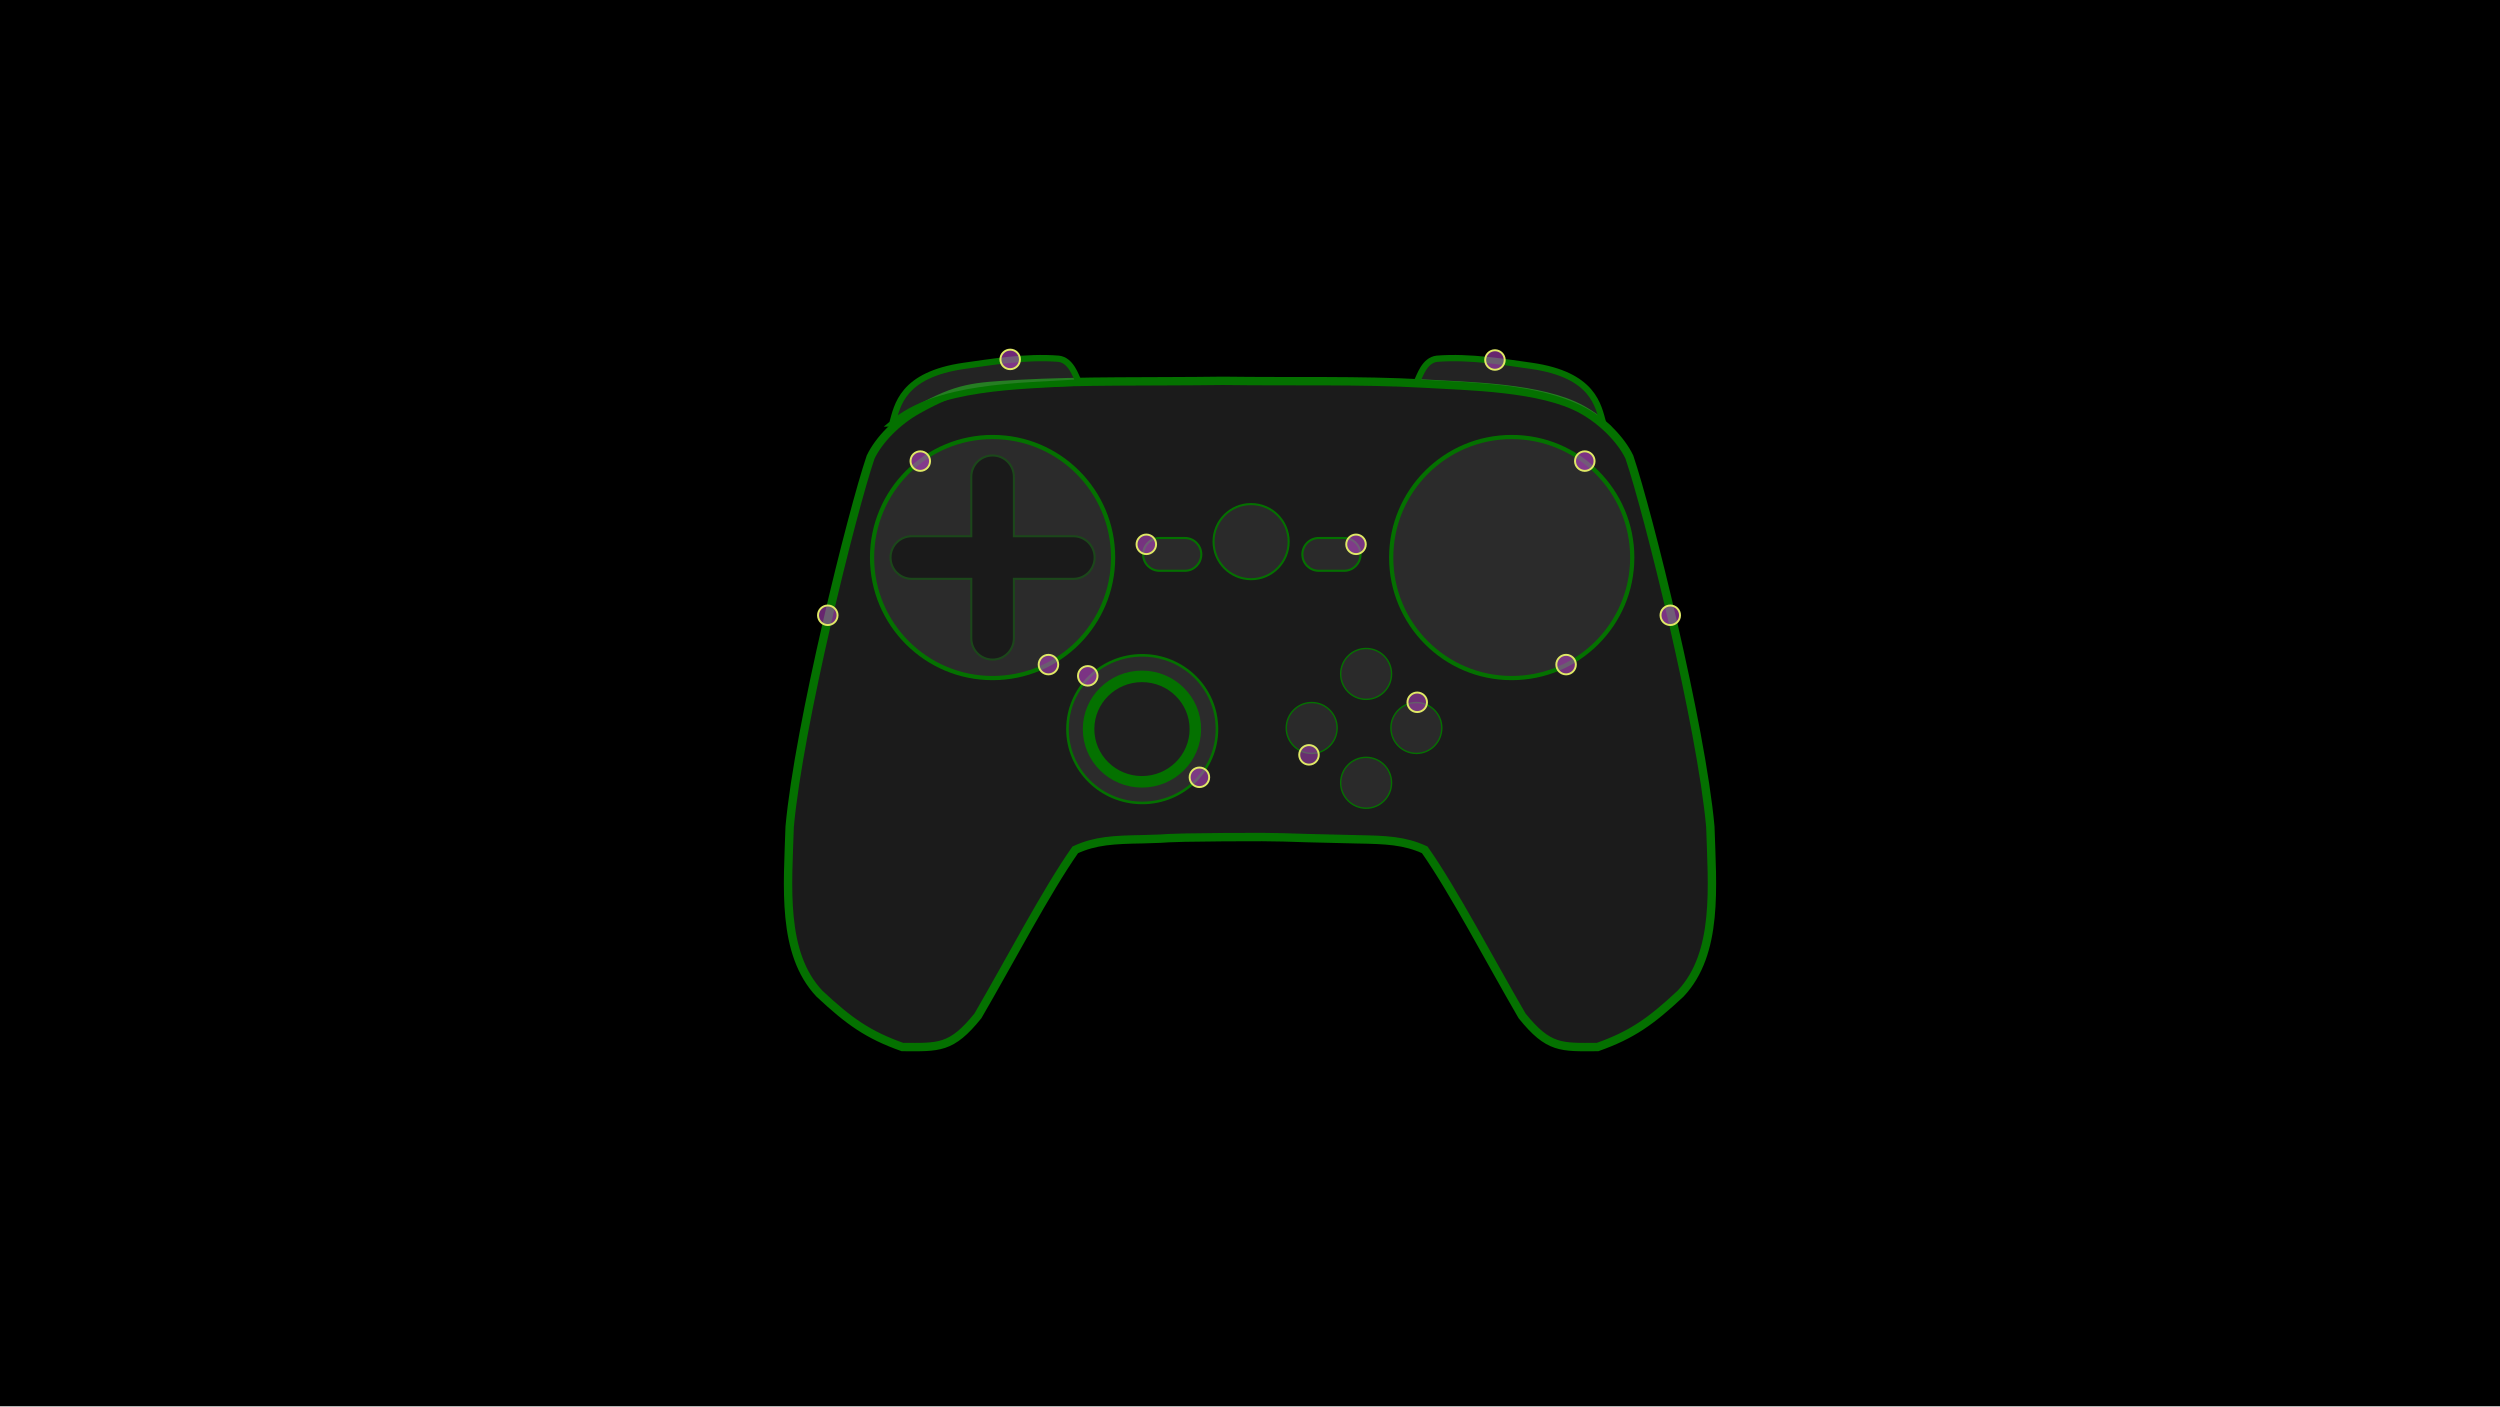
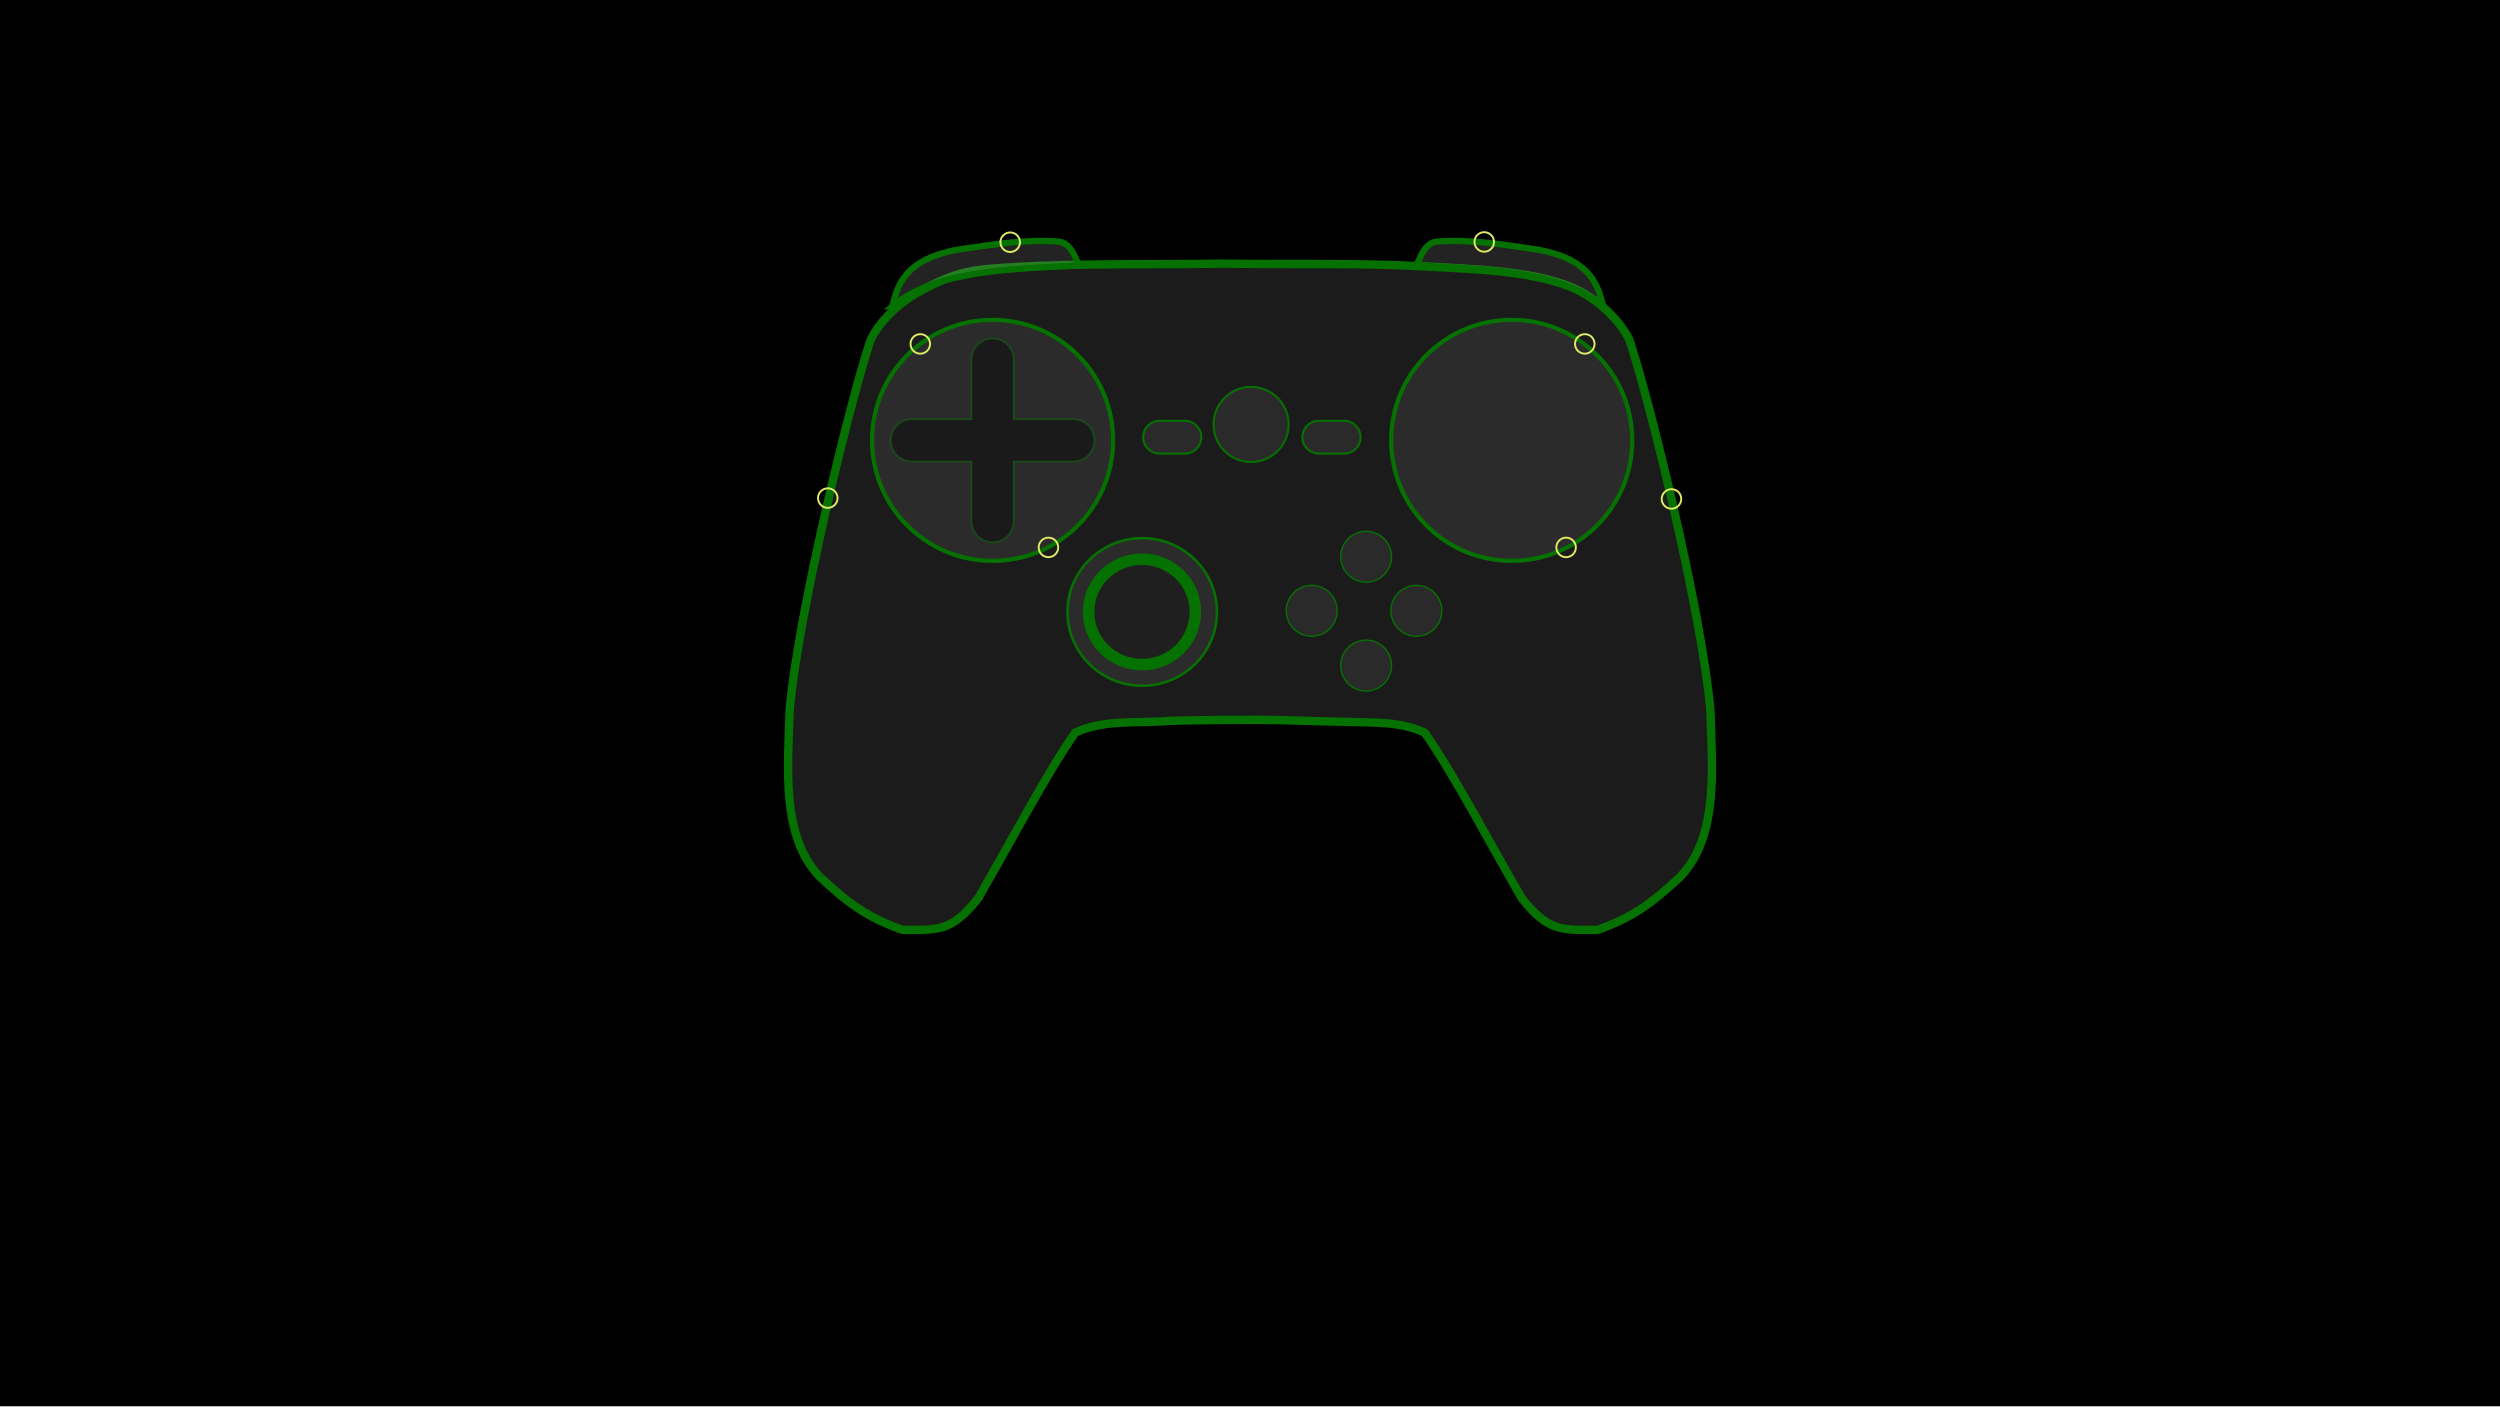
<svg xmlns="http://www.w3.org/2000/svg" width="1280" height="720" viewBox="0 0 1280 720" id="svg2" version="1.1">
  <defs id="defs4">
-     <filter style="color-interpolation-filters:sRGB" id="filter3798">
-       <feGaussianBlur id="feGaussianBlur3800" stdDeviation="5" result="result91" />
-       <feComposite id="feComposite3802" in2="result91" in="SourceGraphic" operator="over" />
-     </filter>
-     <linearGradient id="linearGradient3759">
-       <stop style="stop-color:#ffffff;stop-opacity:1;" offset="0" id="stop3761" />
-       <stop style="stop-color:#ffffff;stop-opacity:0;" offset="1" id="stop3763" />
-     </linearGradient>
-     <filter style="color-interpolation-filters:sRGB" id="filter4192">
-       <feGaussianBlur id="feGaussianBlur4194" stdDeviation="5" result="result91" />
-       <feComposite id="feComposite4196" in2="result91" in="SourceGraphic" operator="over" />
-     </filter>
-     <filter style="color-interpolation-filters:sRGB" id="filter3798-5">
-       <feGaussianBlur id="feGaussianBlur3800-8" stdDeviation="5" result="result91" />
-       <feComposite id="feComposite3802-8" in2="result91" in="SourceGraphic" operator="over" />
-     </filter>
-     <filter style="color-interpolation-filters:sRGB" id="filter3798-5-2">
-       <feGaussianBlur id="feGaussianBlur3800-8-4" stdDeviation="5" result="result91" />
-       <feComposite id="feComposite3802-8-9" in2="result91" in="SourceGraphic" operator="over" />
+     <filter style="color-interpolation-filters:sRGB;" id="filterInvert">
+       <feColorMatrix type="hueRotate" values="180" result="color1" id="feColorMatrix4564" />
+       <feColorMatrix values="-1 0 0 0 1 0 -1 0 0 1 0 0 -1 0 1 -0.21 -0.72 -0.07 2 0 " result="color2" id="feColorMatrix4566" />
    </filter>
  </defs>
  <g id="layer2">
    <rect id="background" width="1280" height="720" x="0" y="0" style="display:inline;opacity:1;vector-effect:none;fill:#000000;fill-opacity:1;stroke-width:1.351;stroke-linecap:butt;stroke-linejoin:miter;stroke-miterlimit:4;stroke-dasharray:none;stroke-dashoffset:0;stroke-opacity:1" />
  </g>
  <g id="layer1" transform="translate(-240.2405,-88.63652)" style="display:inline;opacity:0.689">
-     <g id="g1094" transform="matrix(1.351158,0,0,1.351158,15.17479,-238.6115)">
+     <g id="g1094" transform="matrix(1.351158,0,0,1.351158,15.17479,-298.6115)">
      <path id="path4166-6" d="m 629.562,386.508 c -25.953,0.367 -53.06,-0.138 -77.069,1.203 -17.007,1.023 -22.686,1.149 -38.05,9.681 -7.818,4.342 -14.748,11.339 -17.954,17.984 -7.101,20.891 -27.242,101.883 -30.687,140.114 -0.697,22.515 -3.191,47.868 11.265,63.221 11.247,10.515 18.399,15.601 31.449,20.243 13.791,0.06 18.537,0.718 28.633,-11.823 12.361,-21.263 25.938,-47.323 36.877,-62.899 7.616,-3.508 14.628,-3.828 25.641,-4.019 13.936,-0.307 2.082,-0.539 30.657,-0.792 0.035,-2e-4 0.024,2.1e-4 0.059,0 27.244,-0.154 15.563,0.101 50.43,0.821 11.012,0.191 18.024,0.482 25.641,3.99 10.939,15.576 24.516,41.636 36.877,62.899 10.096,12.54 14.842,11.883 28.633,11.823 13.05,-4.641 20.202,-9.727 31.449,-20.243 14.456,-15.354 11.962,-40.706 11.265,-63.221 -3.444,-38.231 -23.585,-119.223 -30.687,-140.114 -3.206,-6.645 -10.136,-13.642 -17.954,-17.984 -15.364,-8.532 -43.164,-8.834 -60.17,-9.857 -24.003,-1.345 -49.57,-0.664 -75.484,-1.027 -0.277,-0.004 -0.545,0.004 -0.821,0 z" style="fill:#ffffff;fill-opacity:0.153;fill-rule:evenodd;stroke:#06a400;stroke-width:3.173;stroke-linecap:butt;stroke-linejoin:miter;stroke-miterlimit:4;stroke-dasharray:none;stroke-opacity:1" />
      <circle r="45.67" cy="453.469" cx="739.416" id="RPAD" style="color:#000000;display:inline;overflow:visible;visibility:visible;opacity:1;fill:#ffffff;fill-opacity:0.106;fill-rule:evenodd;stroke:#06a400;stroke-width:1.596;stroke-linecap:butt;stroke-linejoin:miter;stroke-miterlimit:4;stroke-dasharray:none;stroke-dashoffset:0;stroke-opacity:1;marker:none;enable-background:accumulate" />
      <circle r="14.231" cy="447.443" cx="640.656" id="C" style="color:#000000;display:inline;overflow:visible;visibility:visible;opacity:1;fill:#ffffff;fill-opacity:0.105;fill-rule:evenodd;stroke:#06a400;stroke-width:0.777;stroke-linecap:butt;stroke-linejoin:miter;stroke-miterlimit:4;stroke-dasharray:none;stroke-dashoffset:0;stroke-opacity:1;marker:none;enable-background:accumulate" />
      <rect ry="6.21" y="446.068" x="660.089" height="12.42" width="22.036" id="rect4172" style="color:#000000;display:inline;overflow:visible;visibility:visible;opacity:1;fill:#ffffff;fill-opacity:0.105;fill-rule:evenodd;stroke:#06a400;stroke-width:0.793;stroke-linecap:butt;stroke-linejoin:miter;stroke-miterlimit:4;stroke-dasharray:none;stroke-dashoffset:0;stroke-opacity:1;marker:none;enable-background:accumulate" />
      <rect transform="scale(-1,1)" ry="6.21" y="446.068" x="-621.781" height="12.42" width="22.036" id="rect4172-1" style="color:#000000;display:inline;overflow:visible;visibility:visible;opacity:1;fill:#ffffff;fill-opacity:0.105;fill-rule:evenodd;stroke:#06a400;stroke-width:0.793;stroke-linecap:butt;stroke-linejoin:miter;stroke-miterlimit:4;stroke-dasharray:none;stroke-dashoffset:0;stroke-opacity:1;marker:none;enable-background:accumulate" />
      <circle style="color:#000000;display:inline;overflow:visible;visibility:visible;opacity:1;fill:#ffffff;fill-opacity:0.106;fill-rule:evenodd;stroke:#06a400;stroke-width:1.596;stroke-linecap:butt;stroke-linejoin:miter;stroke-miterlimit:4;stroke-dasharray:none;stroke-dashoffset:0;stroke-opacity:1;marker:none;enable-background:accumulate" id="circle4232" cx="542.696" cy="453.469" r="45.67" />
      <path id="rect4249" d="m 542.696,414.797 c -4.473,0 -8.074,3.601 -8.074,8.074 v 22.523 h -22.522 c -4.473,0 -8.074,3.6 -8.074,8.074 0,4.473 3.601,8.074 8.074,8.074 h 22.522 v 22.523 c 0,4.473 3.601,8.074 8.074,8.074 4.473,0 8.074,-3.6 8.074,-8.074 v -22.523 h 22.522 c 4.473,0 8.074,-3.601 8.074,-8.074 0,-4.473 -3.601,-8.074 -8.074,-8.074 H 550.77 V 422.871 c 0,-4.473 -3.601,-8.074 -8.074,-8.074 z" style="color:#000000;display:inline;overflow:visible;visibility:visible;opacity:0.399;fill:#000000;fill-opacity:1;fill-rule:evenodd;stroke:#06a400;stroke-width:0.793;stroke-linecap:butt;stroke-linejoin:miter;stroke-miterlimit:4;stroke-dasharray:none;stroke-dashoffset:0;stroke-opacity:1;marker:none;enable-background:accumulate" />
      <g transform="translate(0,10)" id="g941">
        <path style="color:#000000;display:inline;overflow:visible;visibility:visible;opacity:1;fill:#ffffff;fill-opacity:0.106;fill-rule:evenodd;stroke:#06a400;stroke-width:0.984;stroke-linecap:butt;stroke-linejoin:miter;stroke-miterlimit:4;stroke-dasharray:none;stroke-dashoffset:0;stroke-opacity:1;marker:none;enable-background:accumulate" d="m 627.721,508.492 a 28.32,27.966 0 0 1 -28.32,27.966 28.32,27.966 0 0 1 -28.32,-27.966 28.32,27.966 0 0 1 28.32,-27.966 28.32,27.966 0 0 1 28.32,27.966 z" id="path4168-1" />
        <ellipse style="color:#000000;display:inline;overflow:visible;visibility:visible;opacity:1;fill:#000000;fill-opacity:0.275;fill-rule:evenodd;stroke:#06a400;stroke-width:4.366;stroke-linecap:butt;stroke-linejoin:miter;stroke-miterlimit:4;stroke-dasharray:none;stroke-dashoffset:0;stroke-opacity:1;marker:none;enable-background:accumulate" id="path4168-1-2" cx="599.302" cy="508.476" rx="20.23" ry="19.977" />
      </g>
      <path id="RB" d="m 774.093,402.689 c -1.904,-6.809 -3.642,-18.466 -27.197,-21.859 -9.778,-1.355 -23.239,-3.694 -35.838,-2.691 -4.678,0.565 -6.441,6.34 -7.656,9.011 22.897,1.458 53.823,1.22 70.692,15.539 z" style="fill:#ffffff;fill-opacity:0.197;fill-rule:evenodd;stroke:#06a400;stroke-width:2.38;stroke-linecap:butt;stroke-linejoin:miter;stroke-miterlimit:4;stroke-dasharray:none;stroke-opacity:1" />
      <path LT="path4420-4" id="LB" d="m 504.69,402.689 c 1.904,-6.809 3.642,-18.466 27.197,-21.859 9.777,-1.355 23.239,-3.694 35.838,-2.691 4.678,0.565 6.441,6.34 7.656,9.011 -22.897,1.458 -53.823,1.22 -70.692,15.539 z" style="fill:#ffffff;fill-opacity:0.197;fill-rule:evenodd;stroke:#06a400;stroke-width:2.38;stroke-linecap:butt;stroke-linejoin:miter;stroke-miterlimit:4;stroke-dasharray:none;stroke-opacity:1" />
      <circle r="9.64" cx="684.242" cy="497.572" id="path4170-0" style="color:#000000;display:inline;overflow:visible;visibility:visible;opacity:1;fill:#ffffff;fill-opacity:0.105;fill-rule:evenodd;stroke:#06a400;stroke-width:0.527;stroke-linecap:butt;stroke-linejoin:miter;stroke-miterlimit:4;stroke-dasharray:none;stroke-dashoffset:0;stroke-opacity:1;marker:none;enable-background:accumulate" />
      <circle r="9.64" cx="663.618" cy="518.055" id="path4170-0-8-4" style="color:#000000;display:inline;overflow:visible;visibility:visible;opacity:1;fill:#ffffff;fill-opacity:0.105;fill-rule:evenodd;stroke:#06a400;stroke-width:0.527;stroke-linecap:butt;stroke-linejoin:miter;stroke-miterlimit:4;stroke-dasharray:none;stroke-dashoffset:0;stroke-opacity:1;marker:none;enable-background:accumulate" />
      <circle r="9.64" cx="684.242" cy="538.822" id="path4170-0-8" style="color:#000000;display:inline;overflow:visible;visibility:visible;opacity:1;fill:#ffffff;fill-opacity:0.105;fill-rule:evenodd;stroke:#06a400;stroke-width:0.527;stroke-linecap:butt;stroke-linejoin:miter;stroke-miterlimit:4;stroke-dasharray:none;stroke-dashoffset:0;stroke-opacity:1;marker:none;enable-background:accumulate" />
      <circle r="9.64" cx="703.28" cy="518.055" id="path4170-0-8-4-6" style="color:#000000;display:inline;overflow:visible;visibility:visible;opacity:1;fill:#ffffff;fill-opacity:0.105;fill-rule:evenodd;stroke:#06a400;stroke-width:0.527;stroke-linecap:butt;stroke-linejoin:miter;stroke-miterlimit:4;stroke-dasharray:none;stroke-dashoffset:0;stroke-opacity:1;marker:none;enable-background:accumulate" />
      <g transform="matrix(0.7932516,0,0,0.7932516,284.5582,-64.15578)" id="g4196">
        <path style="opacity:0;fill:#000000;fill-opacity:0.137;fill-rule:evenodd;stroke:#000000;stroke-width:7.108px;stroke-linecap:butt;stroke-linejoin:miter;stroke-opacity:0.286" d="m 390.633,648.816 c -11.79,-4.487 -85.692,-15.798 -102.138,-17.144 -17.907,8.568 -28.074,22.583 -29.827,42.52 l 0.635,47.597 c -0.559,14.598 4.674,40.284 23.798,44.741 l 116.136,-13.327 c 12.126,-5.502 10.145,-8.915 6.346,-12.058 -10.815,-8.852 -23.79,-28.699 -23.164,-39.347 0.503,-14.433 1.575,-25.116 19.696,-38.587 4.019,-2.301 -1.131,-9.937 -11.482,-14.394 z" id="LGRIP" />
        <path style="opacity:0;fill:#000000;fill-opacity:0.137;fill-rule:evenodd;stroke:#000000;stroke-width:7.108px;stroke-linecap:butt;stroke-linejoin:miter;stroke-opacity:0.286" d="m 504.506,648.816 c 11.79,-4.487 85.692,-15.798 102.138,-17.144 17.907,8.568 28.074,22.583 29.827,42.52 l -0.635,47.597 c 0.559,14.598 -4.674,40.284 -23.798,44.741 L 495.903,753.202 c -12.126,-5.502 -10.145,-8.915 -6.346,-12.058 10.815,-8.852 23.79,-28.699 23.164,-39.347 -0.503,-14.433 -1.575,-25.116 -19.696,-38.587 -4.019,-2.301 1.131,-9.937 11.482,-14.394 z" id="RGRIP" />
      </g>
    </g>
  </g>
  <g id="root" style="display:inline">
-     <text id="label_template" style="font-size:22px;font-family:'Ubuntu Mono';fill:#00ff00" width="12" height="14" x="25.788" y="-134.826">
+     <text id="label_template" style="font-size:22px;font-family:'Ubuntu Mono';fill:#ffffff" width="12" height="14" x="-4.287" y="-18.285">
      <tspan style="font-style:normal;font-variant:normal;font-weight:normal;font-stretch:normal;font-size:37.333px;font-family:'DejaVu Sans Mono';-inkscape-font-specification:'DejaVu Sans Mono'" id="tspan4524">X</tspan>
    </text>
-     <g style="display:inline" id="markers_abxy">
-       <circle r="5" cy="359.577" cx="725.619" id="path4586-1" style="color:#000000;clip-rule:nonzero;display:inline;overflow:visible;visibility:visible;opacity:1;isolation:auto;mix-blend-mode:normal;color-interpolation:sRGB;color-interpolation-filters:linearRGB;solid-color:#000000;solid-opacity:1;vector-effect:none;fill:#ce4adf;fill-opacity:0.471;fill-rule:evenodd;stroke:#e0e966;stroke-width:1;stroke-linecap:butt;stroke-linejoin:miter;stroke-miterlimit:4;stroke-dasharray:none;stroke-dashoffset:0;stroke-opacity:1;color-rendering:auto;image-rendering:auto;shape-rendering:auto;text-rendering:auto;enable-background:accumulate" />
-       <circle r="5" cy="386.483" cx="670.201" id="path4586-5-27" style="color:#000000;clip-rule:nonzero;display:inline;overflow:visible;visibility:visible;opacity:1;isolation:auto;mix-blend-mode:normal;color-interpolation:sRGB;color-interpolation-filters:linearRGB;solid-color:#000000;solid-opacity:1;vector-effect:none;fill:#ce4adf;fill-opacity:0.434;fill-rule:evenodd;stroke:#e0e966;stroke-width:1;stroke-linecap:butt;stroke-linejoin:miter;stroke-miterlimit:4;stroke-dasharray:none;stroke-dashoffset:0;stroke-opacity:1;color-rendering:auto;image-rendering:auto;shape-rendering:auto;text-rendering:auto;enable-background:accumulate" />
+     <g style="display:inline;opacity:0" id="markers_abxy">
+       <circle r="5" cy="299.577" cx="725.619" id="path4586-1" style="color:#000000;clip-rule:nonzero;display:inline;overflow:visible;visibility:visible;opacity:1;isolation:auto;mix-blend-mode:normal;color-interpolation:sRGB;color-interpolation-filters:linearRGB;solid-color:#000000;solid-opacity:1;vector-effect:none;fill:#000000;fill-opacity:0;fill-rule:evenodd;stroke:#e0e966;stroke-width:1;stroke-linecap:butt;stroke-linejoin:miter;stroke-miterlimit:4;stroke-dasharray:none;stroke-dashoffset:0;stroke-opacity:1;color-rendering:auto;image-rendering:auto;shape-rendering:auto;text-rendering:auto;enable-background:accumulate" />
+       <circle r="5" cy="326.483" cx="670.201" id="path4586-5-27" style="color:#000000;clip-rule:nonzero;display:inline;overflow:visible;visibility:visible;opacity:1;isolation:auto;mix-blend-mode:normal;color-interpolation:sRGB;color-interpolation-filters:linearRGB;solid-color:#000000;solid-opacity:1;vector-effect:none;fill:#000000;fill-opacity:0.182;fill-rule:evenodd;stroke:#e0e966;stroke-width:1;stroke-linecap:butt;stroke-linejoin:miter;stroke-miterlimit:4;stroke-dasharray:none;stroke-dashoffset:0;stroke-opacity:1;color-rendering:auto;image-rendering:auto;shape-rendering:auto;text-rendering:auto;enable-background:accumulate" />
    </g>
    <g id="markers_left">
-       <circle r="5" cy="184.013" cx="517.22" id="path4586" style="color:#000000;clip-rule:nonzero;display:inline;overflow:visible;visibility:visible;opacity:1;isolation:auto;mix-blend-mode:normal;color-interpolation:sRGB;color-interpolation-filters:linearRGB;solid-color:#000000;solid-opacity:1;vector-effect:none;fill:#ce4adf;fill-opacity:0.537;fill-rule:evenodd;stroke:#e0e966;stroke-width:1;stroke-linecap:butt;stroke-linejoin:miter;stroke-miterlimit:4;stroke-dasharray:none;stroke-dashoffset:0;stroke-opacity:1;color-rendering:auto;image-rendering:auto;shape-rendering:auto;text-rendering:auto;enable-background:accumulate" />
-       <circle r="5" cy="315.021" cx="423.826" id="path4586-5" style="color:#000000;clip-rule:nonzero;display:inline;overflow:visible;visibility:visible;opacity:1;isolation:auto;mix-blend-mode:normal;color-interpolation:sRGB;color-interpolation-filters:linearRGB;solid-color:#000000;solid-opacity:1;vector-effect:none;fill:#ce4adf;fill-opacity:0.5;fill-rule:evenodd;stroke:#e0e966;stroke-width:1;stroke-linecap:butt;stroke-linejoin:miter;stroke-miterlimit:4;stroke-dasharray:none;stroke-dashoffset:0;stroke-opacity:1;color-rendering:auto;image-rendering:auto;shape-rendering:auto;text-rendering:auto;enable-background:accumulate" />
+       <circle r="5" cy="124.013" cx="517.22" id="path4586" style="color:#000000;clip-rule:nonzero;display:inline;overflow:visible;visibility:visible;opacity:1;isolation:auto;mix-blend-mode:normal;color-interpolation:sRGB;color-interpolation-filters:linearRGB;solid-color:#000000;solid-opacity:1;vector-effect:none;fill:#000000;fill-opacity:0.0;fill-rule:evenodd;stroke:#e0e966;stroke-width:1;stroke-linecap:butt;stroke-linejoin:miter;stroke-miterlimit:4;stroke-dasharray:none;stroke-dashoffset:0;stroke-opacity:1;color-rendering:auto;image-rendering:auto;shape-rendering:auto;text-rendering:auto;enable-background:accumulate" />
+       <circle r="5" cy="255.021" cx="423.826" id="path4586-5" style="color:#000000;clip-rule:nonzero;display:inline;overflow:visible;visibility:visible;opacity:1;isolation:auto;mix-blend-mode:normal;color-interpolation:sRGB;color-interpolation-filters:linearRGB;solid-color:#000000;solid-opacity:1;vector-effect:none;fill:#000000;fill-opacity:0.0;fill-rule:evenodd;stroke:#e0e966;stroke-width:1;stroke-linecap:butt;stroke-linejoin:miter;stroke-miterlimit:4;stroke-dasharray:none;stroke-dashoffset:0;stroke-opacity:1;color-rendering:auto;image-rendering:auto;shape-rendering:auto;text-rendering:auto;enable-background:accumulate" />
    </g>
    <g style="display:inline" id="markers_right">
-       <circle r="5" cy="315.021" cx="855.179" id="path4586-9" style="color:#000000;clip-rule:nonzero;display:inline;overflow:visible;visibility:visible;opacity:1;isolation:auto;mix-blend-mode:normal;color-interpolation:sRGB;color-interpolation-filters:linearRGB;solid-color:#000000;solid-opacity:1;vector-effect:none;fill:#ce4adf;fill-opacity:0.537;fill-rule:evenodd;stroke:#e0e966;stroke-width:1;stroke-linecap:butt;stroke-linejoin:miter;stroke-miterlimit:4;stroke-dasharray:none;stroke-dashoffset:0;stroke-opacity:1;color-rendering:auto;image-rendering:auto;shape-rendering:auto;text-rendering:auto;enable-background:accumulate" />
-       <circle r="5" cy="184.322" cx="765.415" id="path4586-5-3" style="color:#000000;clip-rule:nonzero;display:inline;overflow:visible;visibility:visible;opacity:1;isolation:auto;mix-blend-mode:normal;color-interpolation:sRGB;color-interpolation-filters:linearRGB;solid-color:#000000;solid-opacity:1;vector-effect:none;fill:#ce4adf;fill-opacity:0.5;fill-rule:evenodd;stroke:#e0e966;stroke-width:1;stroke-linecap:butt;stroke-linejoin:miter;stroke-miterlimit:4;stroke-dasharray:none;stroke-dashoffset:0;stroke-opacity:1;color-rendering:auto;image-rendering:auto;shape-rendering:auto;text-rendering:auto;enable-background:accumulate" />
+       <circle r="5" cy="123.879" cx="759.924" id="path4586-9" style="color:#000000;clip-rule:nonzero;display:inline;overflow:visible;visibility:visible;opacity:1;isolation:auto;mix-blend-mode:normal;color-interpolation:sRGB;color-interpolation-filters:linearRGB;solid-color:#000000;solid-opacity:1;vector-effect:none;fill:#000000;fill-opacity:0.0;fill-rule:evenodd;stroke:#e0e966;stroke-width:1;stroke-linecap:butt;stroke-linejoin:miter;stroke-miterlimit:4;stroke-dasharray:none;stroke-dashoffset:0;stroke-opacity:1;color-rendering:auto;image-rendering:auto;shape-rendering:auto;text-rendering:auto;enable-background:accumulate" />
+       <circle r="5" cy="255.464" cx="855.797" id="path4586-5-3" style="color:#000000;clip-rule:nonzero;display:inline;overflow:visible;visibility:visible;opacity:1;isolation:auto;mix-blend-mode:normal;color-interpolation:sRGB;color-interpolation-filters:linearRGB;solid-color:#000000;solid-opacity:1;vector-effect:none;fill:#000000;fill-opacity:0.0;fill-rule:evenodd;stroke:#e0e966;stroke-width:1;stroke-linecap:butt;stroke-linejoin:miter;stroke-miterlimit:4;stroke-dasharray:none;stroke-dashoffset:0;stroke-opacity:1;color-rendering:auto;image-rendering:auto;shape-rendering:auto;text-rendering:auto;enable-background:accumulate" />
    </g>
-     <g style="display:inline" id="markers_bcs">
-       <circle r="5" cy="278.694" cx="694.276" id="path4586-56" style="color:#000000;clip-rule:nonzero;display:inline;overflow:visible;visibility:visible;opacity:1;isolation:auto;mix-blend-mode:normal;color-interpolation:sRGB;color-interpolation-filters:linearRGB;solid-color:#000000;solid-opacity:1;vector-effect:none;fill:#ce4adf;fill-opacity:0.525;fill-rule:evenodd;stroke:#e0e966;stroke-width:1;stroke-linecap:butt;stroke-linejoin:miter;stroke-miterlimit:4;stroke-dasharray:none;stroke-dashoffset:0;stroke-opacity:1;color-rendering:auto;image-rendering:auto;shape-rendering:auto;text-rendering:auto;enable-background:accumulate" />
-       <circle r="5" cy="278.694" cx="586.915" id="path4586-5-2" style="color:#000000;clip-rule:nonzero;display:inline;overflow:visible;visibility:visible;opacity:1;isolation:auto;mix-blend-mode:normal;color-interpolation:sRGB;color-interpolation-filters:linearRGB;solid-color:#000000;solid-opacity:1;vector-effect:none;fill:#ce4adf;fill-opacity:0.512;fill-rule:evenodd;stroke:#e0e966;stroke-width:1;stroke-linecap:butt;stroke-linejoin:miter;stroke-miterlimit:4;stroke-dasharray:none;stroke-dashoffset:0;stroke-opacity:1;color-rendering:auto;image-rendering:auto;shape-rendering:auto;text-rendering:auto;enable-background:accumulate" />
+     <g style="display:inline;opacity:0" id="markers_bcs">
+       <circle r="5" cy="218.694" cx="694.276" id="path4586-56" style="color:#000000;clip-rule:nonzero;display:inline;overflow:visible;visibility:visible;opacity:1;isolation:auto;mix-blend-mode:normal;color-interpolation:sRGB;color-interpolation-filters:linearRGB;solid-color:#000000;solid-opacity:1;vector-effect:none;fill:#000000;fill-opacity:0.025;fill-rule:evenodd;stroke:#e0e966;stroke-width:1;stroke-linecap:butt;stroke-linejoin:miter;stroke-miterlimit:4;stroke-dasharray:none;stroke-dashoffset:0;stroke-opacity:1;color-rendering:auto;image-rendering:auto;shape-rendering:auto;text-rendering:auto;enable-background:accumulate" />
+       <circle r="5" cy="218.694" cx="586.915" id="path4586-5-2" style="color:#000000;clip-rule:nonzero;display:inline;overflow:visible;visibility:visible;opacity:1;isolation:auto;mix-blend-mode:normal;color-interpolation:sRGB;color-interpolation-filters:linearRGB;solid-color:#000000;solid-opacity:1;vector-effect:none;fill:#000000;fill-opacity:0.012;fill-rule:evenodd;stroke:#e0e966;stroke-width:1;stroke-linecap:butt;stroke-linejoin:miter;stroke-miterlimit:4;stroke-dasharray:none;stroke-dashoffset:0;stroke-opacity:1;color-rendering:auto;image-rendering:auto;shape-rendering:auto;text-rendering:auto;enable-background:accumulate" />
    </g>
-     <g style="display:inline" id="markers_stick">
-       <circle r="5" cy="346.036" cx="556.935" id="path4586-9-0" style="color:#000000;clip-rule:nonzero;display:inline;overflow:visible;visibility:visible;opacity:1;isolation:auto;mix-blend-mode:normal;color-interpolation:sRGB;color-interpolation-filters:linearRGB;solid-color:#000000;solid-opacity:1;vector-effect:none;fill:#ce4adf;fill-opacity:0.537;fill-rule:evenodd;stroke:#e0e966;stroke-width:1;stroke-linecap:butt;stroke-linejoin:miter;stroke-miterlimit:4;stroke-dasharray:none;stroke-dashoffset:0;stroke-opacity:1;color-rendering:auto;image-rendering:auto;shape-rendering:auto;text-rendering:auto;enable-background:accumulate" />
-       <circle r="5" cy="397.981" cx="614.1" id="path4586-5-3-6" style="color:#000000;clip-rule:nonzero;display:inline;overflow:visible;visibility:visible;opacity:1;isolation:auto;mix-blend-mode:normal;color-interpolation:sRGB;color-interpolation-filters:linearRGB;solid-color:#000000;solid-opacity:1;vector-effect:none;fill:#ce4adf;fill-opacity:0.5;fill-rule:evenodd;stroke:#e0e966;stroke-width:1;stroke-linecap:butt;stroke-linejoin:miter;stroke-miterlimit:4;stroke-dasharray:none;stroke-dashoffset:0;stroke-opacity:1;color-rendering:auto;image-rendering:auto;shape-rendering:auto;text-rendering:auto;enable-background:accumulate" />
+     <g style="display:inline;opacity:0" id="markers_stick">
+       <circle r="5" cy="338.354" cx="613.013" id="path4586-9-0" style="color:#000000;clip-rule:nonzero;display:inline;overflow:visible;visibility:visible;opacity:1;isolation:auto;mix-blend-mode:normal;color-interpolation:sRGB;color-interpolation-filters:linearRGB;solid-color:#000000;solid-opacity:1;vector-effect:none;fill:#000000;fill-opacity:0;fill-rule:evenodd;stroke:#e0e966;stroke-width:1;stroke-linecap:butt;stroke-linejoin:miter;stroke-miterlimit:4;stroke-dasharray:none;stroke-dashoffset:0;stroke-opacity:1;color-rendering:auto;image-rendering:auto;shape-rendering:auto;text-rendering:auto;enable-background:accumulate" />
+       <circle r="5" cy="287.229" cx="557.083" id="path4586-5-3-6" style="color:#000000;clip-rule:nonzero;display:inline;overflow:visible;visibility:visible;opacity:1;isolation:auto;mix-blend-mode:normal;color-interpolation:sRGB;color-interpolation-filters:linearRGB;solid-color:#000000;solid-opacity:1;vector-effect:none;fill:#000000;fill-opacity:0;fill-rule:evenodd;stroke:#e0e966;stroke-width:1;stroke-linecap:butt;stroke-linejoin:miter;stroke-miterlimit:4;stroke-dasharray:none;stroke-dashoffset:0;stroke-opacity:1;color-rendering:auto;image-rendering:auto;shape-rendering:auto;text-rendering:auto;enable-background:accumulate" />
    </g>
    <g style="display:inline" id="markers_lpad">
-       <circle r="5" cy="236.086" cx="471.189" id="path4586-6" style="color:#000000;clip-rule:nonzero;display:inline;overflow:visible;visibility:visible;opacity:1;isolation:auto;mix-blend-mode:normal;color-interpolation:sRGB;color-interpolation-filters:linearRGB;solid-color:#000000;solid-opacity:1;vector-effect:none;fill:#ce4adf;fill-opacity:0.537;fill-rule:evenodd;stroke:#e0e966;stroke-width:1;stroke-linecap:butt;stroke-linejoin:miter;stroke-miterlimit:4;stroke-dasharray:none;stroke-dashoffset:0;stroke-opacity:1;color-rendering:auto;image-rendering:auto;shape-rendering:auto;text-rendering:auto;enable-background:accumulate" />
-       <circle r="5" cy="340.275" cx="536.803" id="path4586-5-1" style="color:#000000;clip-rule:nonzero;display:inline;overflow:visible;visibility:visible;opacity:1;isolation:auto;mix-blend-mode:normal;color-interpolation:sRGB;color-interpolation-filters:linearRGB;solid-color:#000000;solid-opacity:1;vector-effect:none;fill:#ce4adf;fill-opacity:0.5;fill-rule:evenodd;stroke:#e0e966;stroke-width:1;stroke-linecap:butt;stroke-linejoin:miter;stroke-miterlimit:4;stroke-dasharray:none;stroke-dashoffset:0;stroke-opacity:1;color-rendering:auto;image-rendering:auto;shape-rendering:auto;text-rendering:auto;enable-background:accumulate" />
+       <circle r="5" cy="176.086" cx="471.189" id="path4586-6" style="color:#000000;clip-rule:nonzero;display:inline;overflow:visible;visibility:visible;opacity:1;isolation:auto;mix-blend-mode:normal;color-interpolation:sRGB;color-interpolation-filters:linearRGB;solid-color:#000000;solid-opacity:1;vector-effect:none;fill:#000000;fill-opacity:0.0;fill-rule:evenodd;stroke:#e0e966;stroke-width:1;stroke-linecap:butt;stroke-linejoin:miter;stroke-miterlimit:4;stroke-dasharray:none;stroke-dashoffset:0;stroke-opacity:1;color-rendering:auto;image-rendering:auto;shape-rendering:auto;text-rendering:auto;enable-background:accumulate" />
+       <circle r="5" cy="280.275" cx="536.803" id="path4586-5-1" style="color:#000000;clip-rule:nonzero;display:inline;overflow:visible;visibility:visible;opacity:1;isolation:auto;mix-blend-mode:normal;color-interpolation:sRGB;color-interpolation-filters:linearRGB;solid-color:#000000;solid-opacity:1;vector-effect:none;fill:#000000;fill-opacity:0.0;fill-rule:evenodd;stroke:#e0e966;stroke-width:1;stroke-linecap:butt;stroke-linejoin:miter;stroke-miterlimit:4;stroke-dasharray:none;stroke-dashoffset:0;stroke-opacity:1;color-rendering:auto;image-rendering:auto;shape-rendering:auto;text-rendering:auto;enable-background:accumulate" />
    </g>
    <g style="display:inline" id="markers_rpad">
-       <circle r="5" cy="236.086" cx="811.413" id="path4586-6-7" style="color:#000000;clip-rule:nonzero;display:inline;overflow:visible;visibility:visible;opacity:1;isolation:auto;mix-blend-mode:normal;color-interpolation:sRGB;color-interpolation-filters:linearRGB;solid-color:#000000;solid-opacity:1;vector-effect:none;fill:#ce4adf;fill-opacity:0.537;fill-rule:evenodd;stroke:#e0e966;stroke-width:1;stroke-linecap:butt;stroke-linejoin:miter;stroke-miterlimit:4;stroke-dasharray:none;stroke-dashoffset:0;stroke-opacity:1;color-rendering:auto;image-rendering:auto;shape-rendering:auto;text-rendering:auto;enable-background:accumulate" />
-       <circle r="5" cy="340.275" cx="801.839" id="path4586-5-1-9" style="color:#000000;clip-rule:nonzero;display:inline;overflow:visible;visibility:visible;opacity:1;isolation:auto;mix-blend-mode:normal;color-interpolation:sRGB;color-interpolation-filters:linearRGB;solid-color:#000000;solid-opacity:1;vector-effect:none;fill:#ce4adf;fill-opacity:0.5;fill-rule:evenodd;stroke:#e0e966;stroke-width:1;stroke-linecap:butt;stroke-linejoin:miter;stroke-miterlimit:4;stroke-dasharray:none;stroke-dashoffset:0;stroke-opacity:1;color-rendering:auto;image-rendering:auto;shape-rendering:auto;text-rendering:auto;enable-background:accumulate" />
+       <circle r="5" cy="176.086" cx="811.413" id="path4586-6-7" style="color:#000000;clip-rule:nonzero;display:inline;overflow:visible;visibility:visible;opacity:1;isolation:auto;mix-blend-mode:normal;color-interpolation:sRGB;color-interpolation-filters:linearRGB;solid-color:#000000;solid-opacity:1;vector-effect:none;fill:#000000;fill-opacity:0.0;fill-rule:evenodd;stroke:#e0e966;stroke-width:1;stroke-linecap:butt;stroke-linejoin:miter;stroke-miterlimit:4;stroke-dasharray:none;stroke-dashoffset:0;stroke-opacity:1;color-rendering:auto;image-rendering:auto;shape-rendering:auto;text-rendering:auto;enable-background:accumulate" />
+       <circle r="5" cy="280.275" cx="801.839" id="path4586-5-1-9" style="color:#000000;clip-rule:nonzero;display:inline;overflow:visible;visibility:visible;opacity:1;isolation:auto;mix-blend-mode:normal;color-interpolation:sRGB;color-interpolation-filters:linearRGB;solid-color:#000000;solid-opacity:1;vector-effect:none;fill:#000000;fill-opacity:0.0;fill-rule:evenodd;stroke:#e0e966;stroke-width:1;stroke-linecap:butt;stroke-linejoin:miter;stroke-miterlimit:4;stroke-dasharray:none;stroke-dashoffset:0;stroke-opacity:1;color-rendering:auto;image-rendering:auto;shape-rendering:auto;text-rendering:auto;enable-background:accumulate" />
    </g>
  </g>
</svg>
